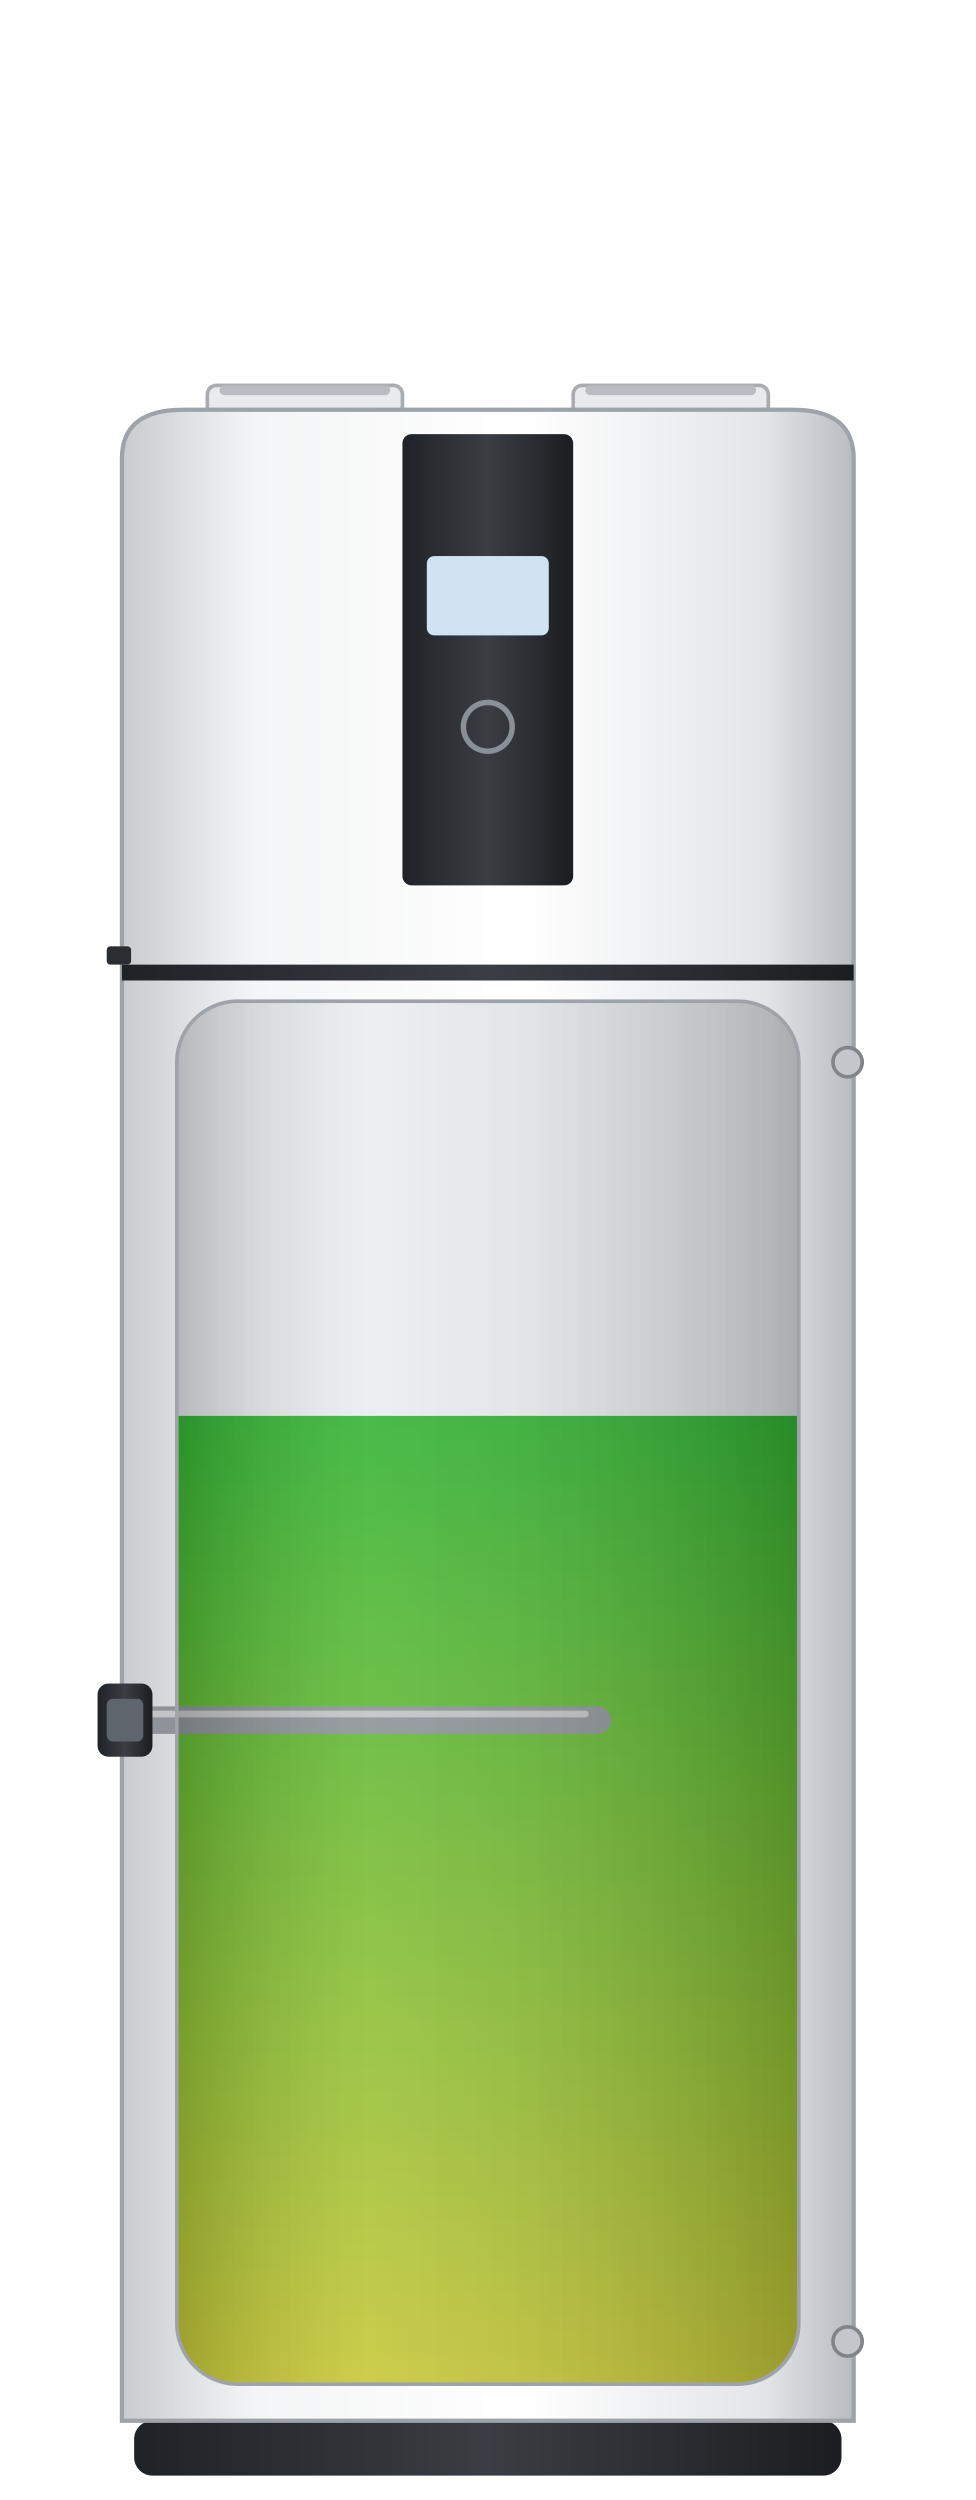
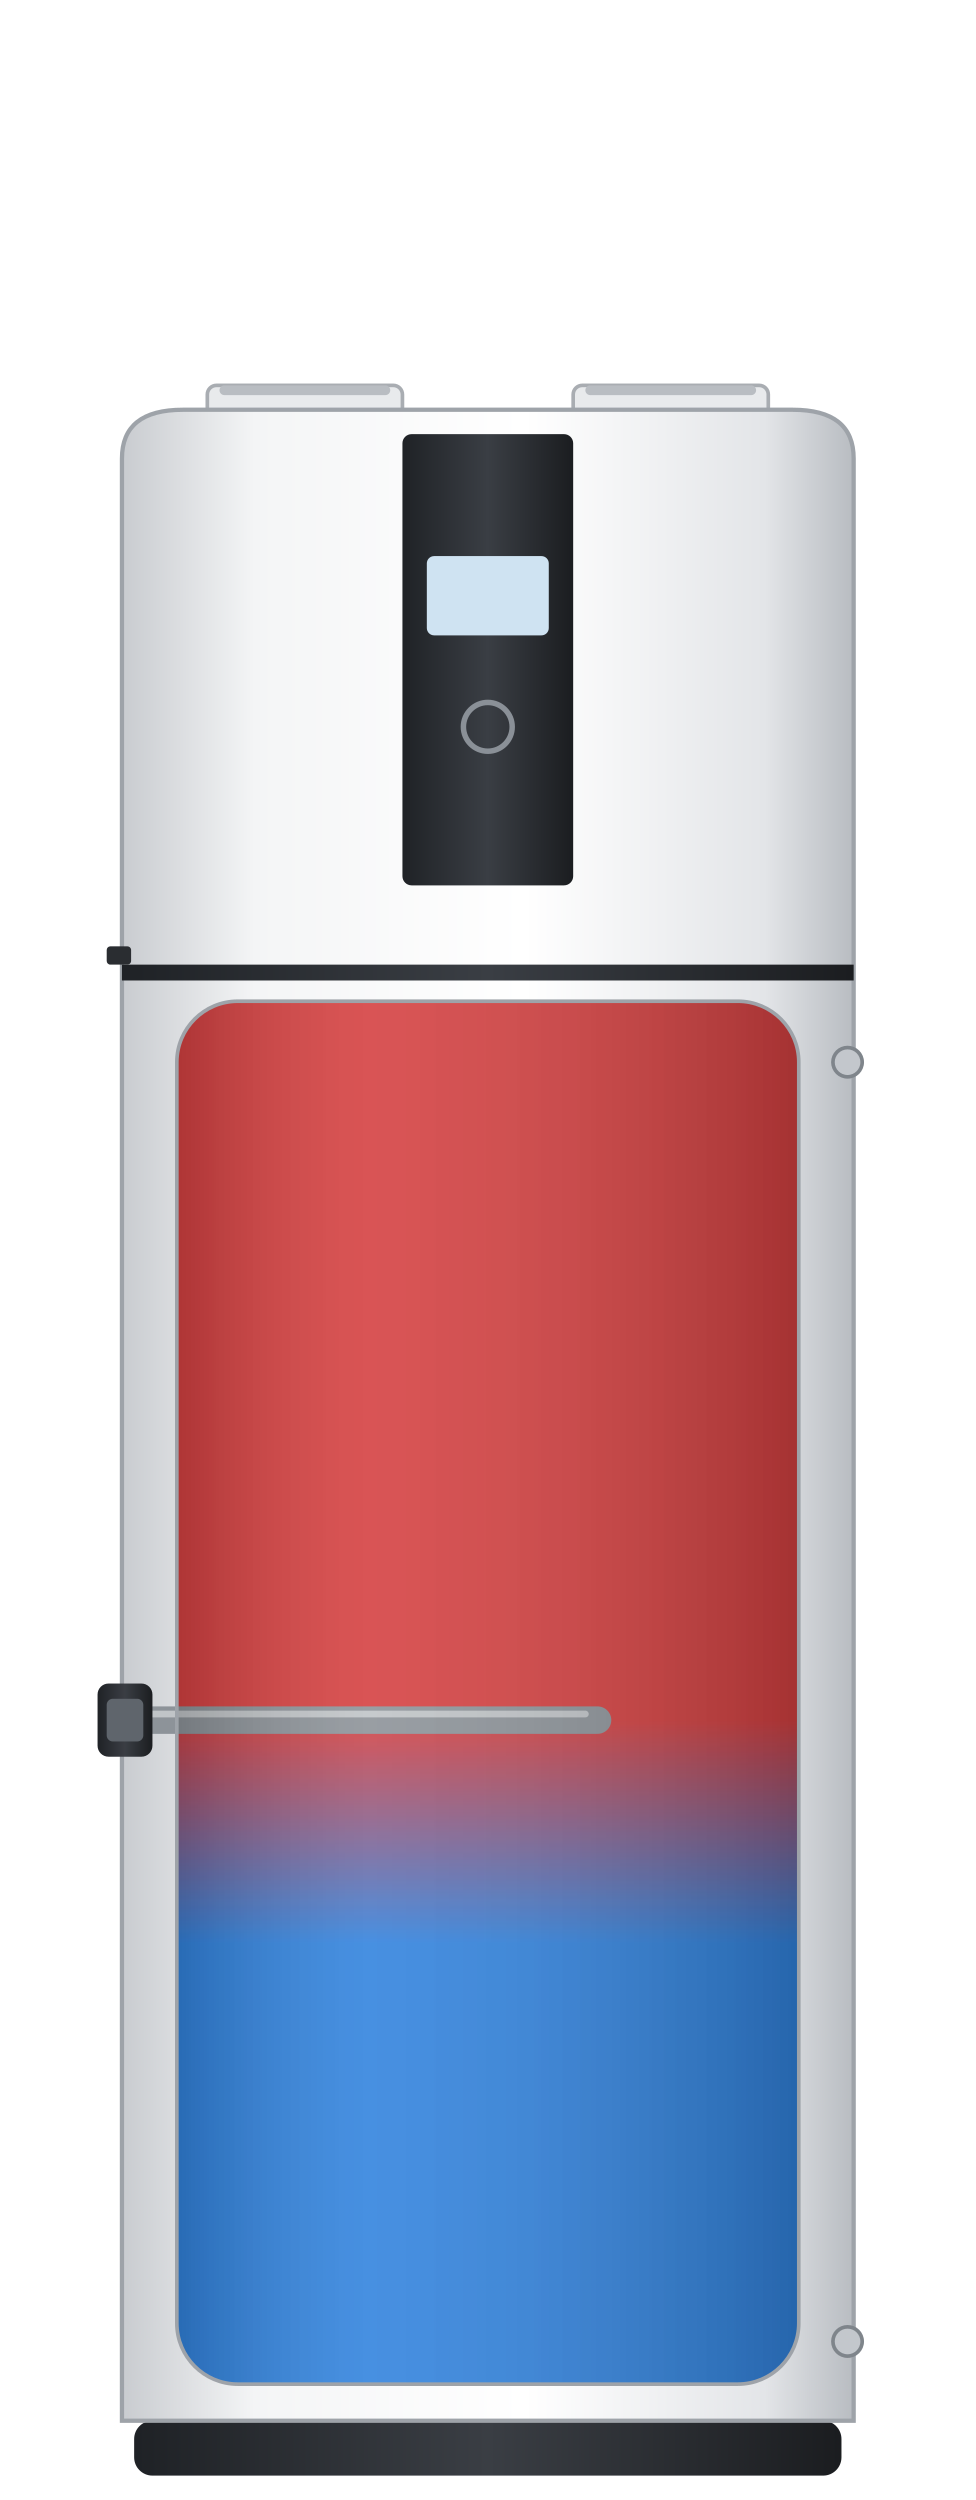
<svg xmlns="http://www.w3.org/2000/svg" viewBox="0 0 160 410" width="320" height="820">
  <defs>
    <linearGradient id="body" x1="0" x2="1">
      <stop offset="0" stop-color="#c9ccd0" />
      <stop offset=".18" stop-color="#f4f5f6" />
      <stop offset=".55" stop-color="#ffffff" />
      <stop offset=".88" stop-color="#e3e5e8" />
      <stop offset="1" stop-color="#b9bdc2" />
    </linearGradient>
    <linearGradient id="dark" x1="0" x2="1">
      <stop offset="0" stop-color="#1f2226" />
      <stop offset=".5" stop-color="#3a3e44" />
      <stop offset="1" stop-color="#1b1d20" />
    </linearGradient>
-     <linearGradient id="water" x1="0" y1="1" x2="0" y2="0">
-       <stop offset="0" stop-color="hsl(60,70%,45%)" />
-       <stop offset="1" stop-color="hsl(120,70%,40%)" />
+     <linearGradient id="water" x1="0" y1="0" x2="0" y2="1">
+       <stop offset="0" stop-color="rgb(211,47,47)" />
+       <stop offset="0.52" stop-color="rgb(211,47,47)" />
+       <stop offset="0.68" stop-color="rgb(30,120,220)" />
+       <stop offset="1" stop-color="rgb(30,120,220)" />
    </linearGradient>
    <linearGradient id="glass" x1="0" x2="1">
      <stop offset="0" stop-color="#000" stop-opacity=".18" />
      <stop offset=".3" stop-color="#fff" stop-opacity=".10" />
      <stop offset="1" stop-color="#000" stop-opacity=".22" />
    </linearGradient>
    <clipPath id="win">
      <rect x="29" y="164.2" width="102.0" height="226.8" rx="10" />
    </clipPath>
  </defs>
  <rect x="34.0" y="63.2" width="32.0" height="7" rx="1.5" fill="#e8eaec" stroke="#a9adb2" stroke-width=".6" />
  <rect x="36.0" y="63.2" width="28.0" height="1.6" rx=".8" fill="#b9bdc2" />
  <rect x="94.0" y="63.2" width="32.0" height="7" rx="1.5" fill="#e8eaec" stroke="#a9adb2" stroke-width=".6" />
  <rect x="96.0" y="63.2" width="28.0" height="1.6" rx=".8" fill="#b9bdc2" />
  <rect x="22" y="397.0" width="116.0" height="9.0" rx="3" fill="url(#dark)" />
  <path d="M20,75.2 Q20,67.2 30,67.2 H130.0 Q140.0,67.2 140.0,75.2 V397.0 H20 Z" fill="url(#body)" stroke="#9ea3a9" stroke-width=".7" />
  <rect x="20" y="158.2" width="120.0" height="2.6" fill="url(#dark)" />
  <rect x="66.0" y="71.2" width="28" height="74" rx="1.5" fill="url(#dark)" />
  <rect x="70.0" y="91.2" width="20" height="13" rx="1.2" fill="#cfe3f2" />
  <circle cx="80.0" cy="119.2" r="4" fill="none" stroke="#8a9097" stroke-width=".9" />
  <rect x="17.5" y="155.2" width="4" height="3" rx=".6" fill="#2a2d31" />
  <rect x="29" y="164.2" width="102.0" height="226.8" rx="10" fill="#dfe3e7" opacity=".55" />
  <g clip-path="url(#win)">
-     <rect x="29" y="232.2" width="102.0" height="158.8" fill="url(#water)" opacity=".9" />
+     <rect x="29" y="164.2" width="102.0" height="226.8" fill="url(#water)" opacity=".9" />
  </g>
  <line x1="23" y1="282.1" x2="98.0" y2="282.1" stroke="#8d9399" stroke-width="4.5" stroke-linecap="round" />
  <line x1="25" y1="281.1" x2="96.0" y2="281.1" stroke="rgba(255,255,255,.45)" stroke-width="1.1" stroke-linecap="round" />
  <rect x="29" y="164.2" width="102.0" height="226.8" rx="10" fill="url(#glass)" stroke="#9ea3a9" stroke-width=".6" />
  <rect x="16" y="276.1" width="9" height="12" rx="1.8" fill="url(#dark)" />
  <rect x="17.5" y="278.6" width="6" height="7" rx="1" fill="#5f656c" />
  <circle cx="139.0" cy="174.2" r="2.4" fill="#c3c7cc" stroke="#7f858b" stroke-width=".6" />
  <circle cx="139.0" cy="384.0" r="2.4" fill="#c3c7cc" stroke="#7f858b" stroke-width=".6" />
</svg>
